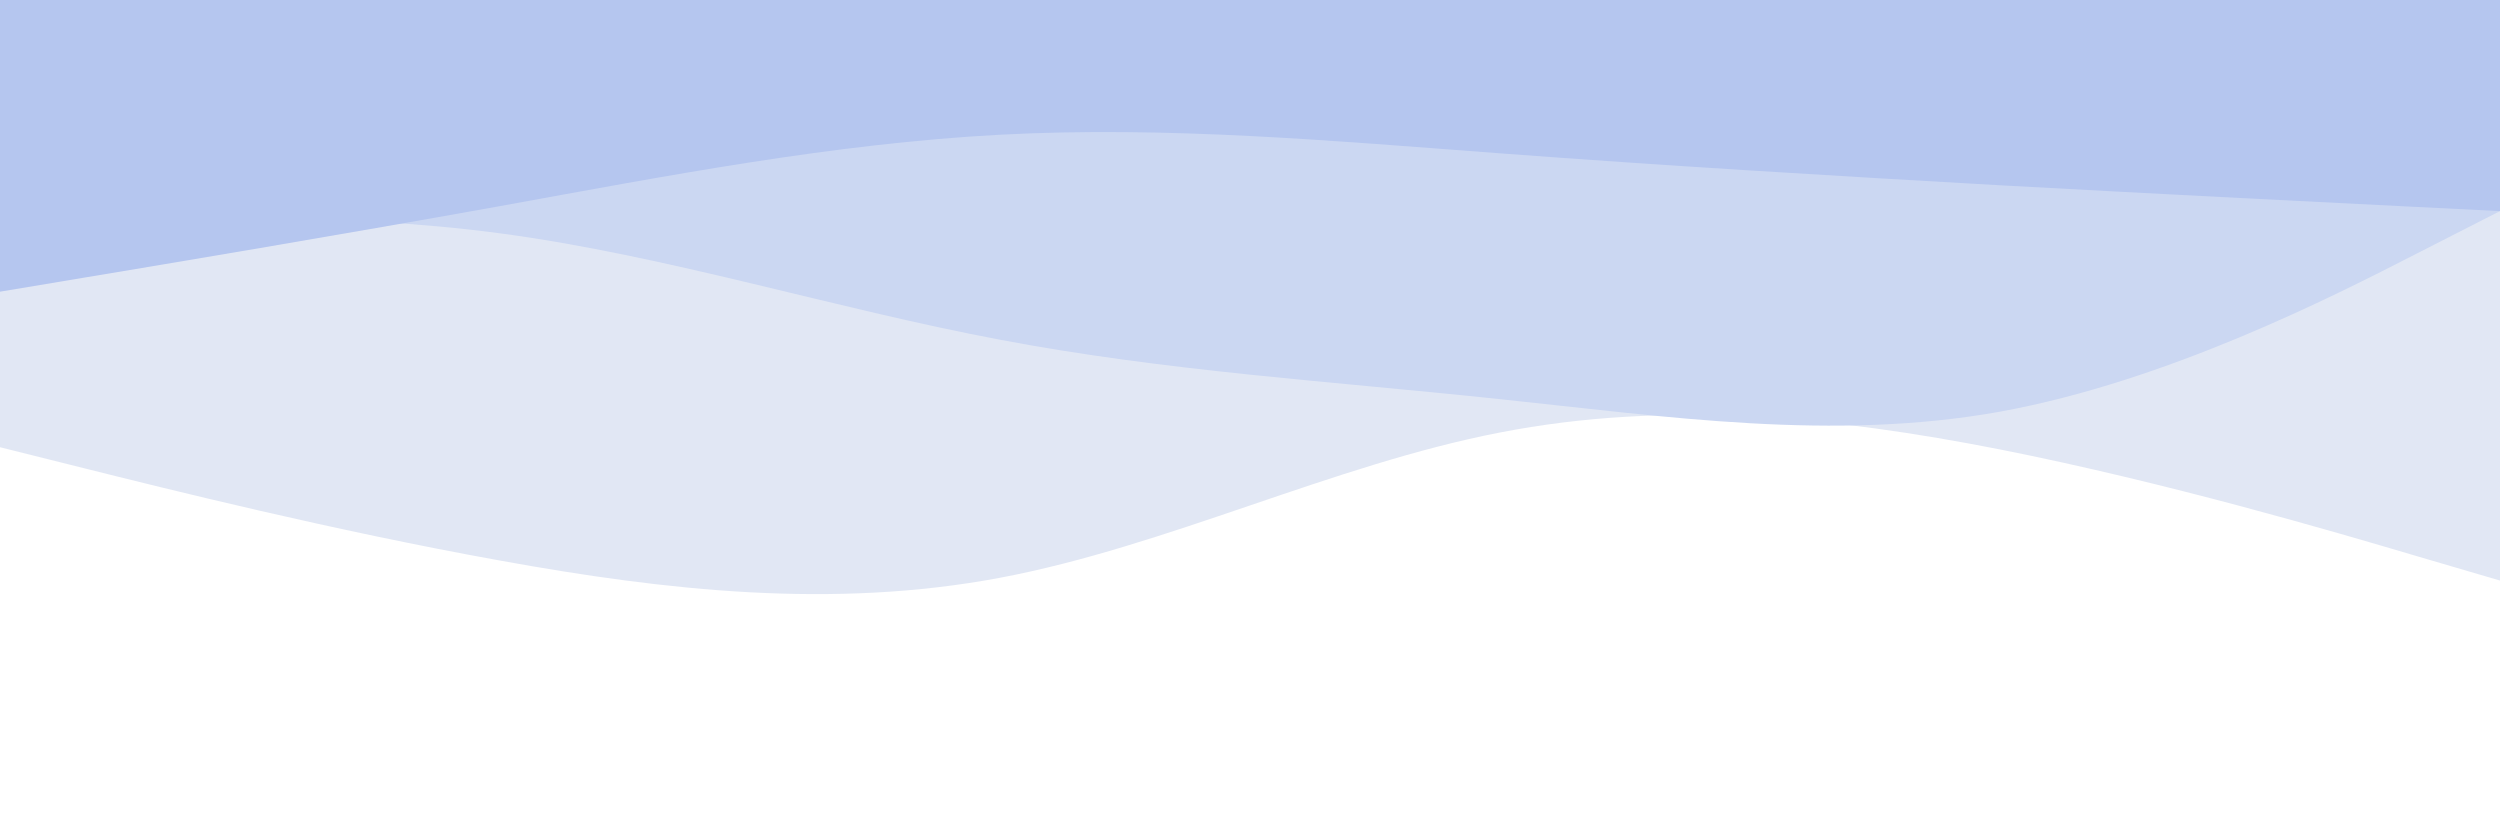
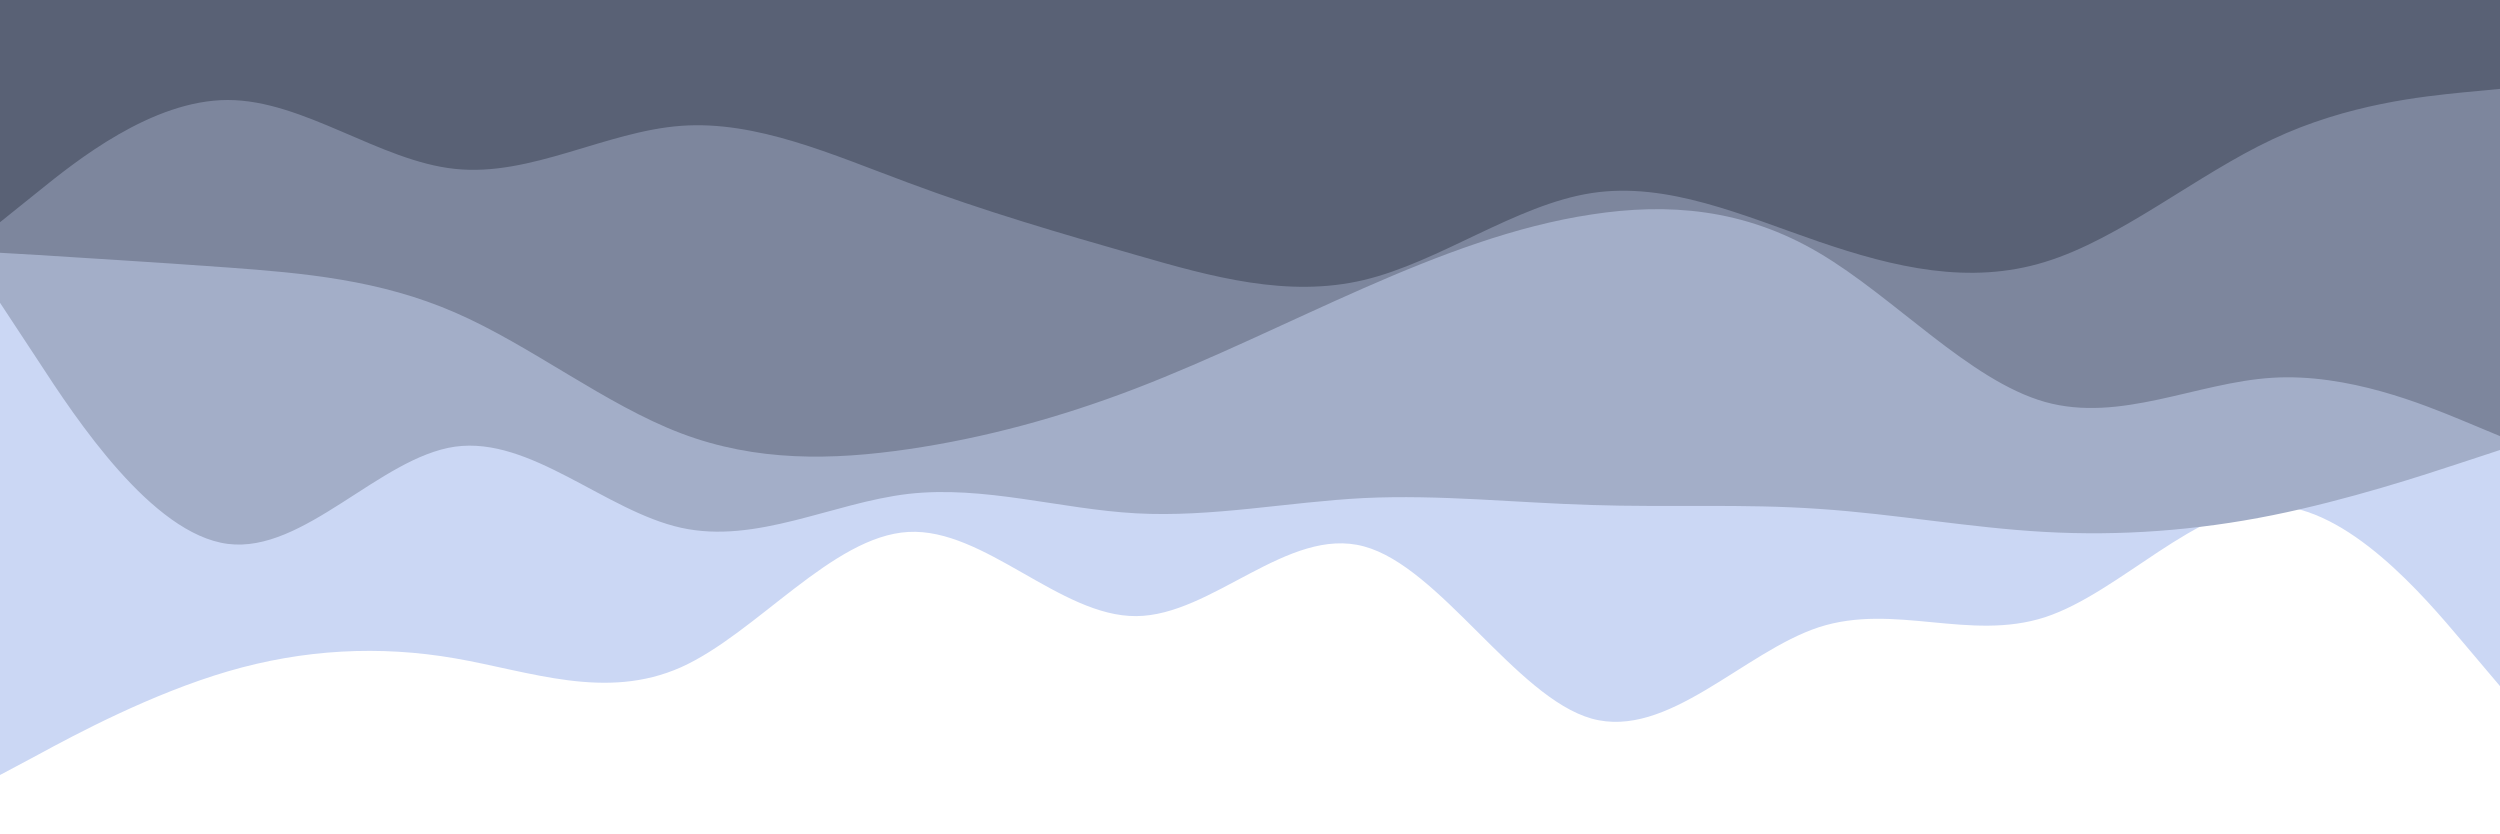
<svg xmlns="http://www.w3.org/2000/svg" id="visual" viewBox="0 0 900 300" width="900" height="300" version="1.1">
-   <path d="M0 161L30 168.5C60 176 120 191 180 201.8C240 212.7 300 219.3 360 208C420 196.7 480 167.3 540 155.7C600 144 660 150 720 161.8C780 173.7 840 191.3 870 200.2L900 209L900 0L870 0C840 0 780 0 720 0C660 0 600 0 540 0C480 0 420 0 360 0C300 0 240 0 180 0C120 0 60 0 30 0L0 0Z" fill="#e1e7f4" />
-   <path d="M0 82L30 80.5C60 79 120 76 180 84C240 92 300 111 360 122.3C420 133.7 480 137.3 540 143.7C600 150 660 159 720 148.2C780 137.3 840 106.7 870 91.3L900 76L900 0L870 0C840 0 780 0 720 0C660 0 600 0 540 0C480 0 420 0 360 0C300 0 240 0 180 0C120 0 60 0 30 0L0 0Z" fill="#cbd7f2" />
-   <path d="M0 105L30 100C60 95 120 85 180 74.2C240 63.3 300 51.7 360 48.5C420 45.3 480 50.7 540 55.2C600 59.7 660 63.3 720 66.7C780 70 840 73 870 74.5L900 76L900 0L870 0C840 0 780 0 720 0C660 0 600 0 540 0C480 0 420 0 360 0C300 0 240 0 180 0C120 0 60 0 30 0L0 0Z" fill="#b5c6ef" />
+   <path d="M0 279L13.7 271.7C27.3 264.3 54.7 249.7 82 241.7C109.3 233.7 136.7 232.3 163.8 237C191 241.7 218 252.3 245.2 240.2C272.3 228 299.7 193 327 191.5C354.3 190 381.7 222 409 221.8C436.3 221.7 463.7 189.3 491 196.7C518.3 204 545.7 251 573 258.7C600.3 266.3 627.7 234.7 654.8 225.8C682 217 709 231 736.2 222.2C763.3 213.3 790.7 181.7 818 182C845.3 182.3 872.7 214.7 886.3 230.8L900 247L900 0L886.3 0C872.7 0 845.3 0 818 0C790.7 0 763.3 0 736.2 0C709 0 682 0 654.8 0C627.7 0 600.3 0 573 0C545.7 0 518.3 0 491 0C463.7 0 436.3 0 409 0C381.7 0 354.3 0 327 0C299.7 0 272.3 0 245.2 0C218 0 191 0 163.8 0C136.7 0 109.3 0 82 0C54.7 0 27.3 0 13.7 0L0 0Z" fill="#cbd7f4" />
+   <path d="M0 109L13.7 129.8C27.3 150.7 54.7 192.3 82 195.8C109.3 199.3 136.7 164.7 163.8 160.8C191 157 218 184 245.2 190C272.3 196 299.7 181 327 177.8C354.3 174.7 381.7 183.3 409 184.8C436.3 186.3 463.7 180.7 491 179.3C518.3 178 545.7 181 573 181.8C600.3 182.7 627.7 181.3 654.8 183.2C682 185 709 190 736.2 191.5C763.3 193 790.7 191 818 185.5C845.3 180 872.7 171 886.3 166.5L900 162L900 0L886.3 0C872.7 0 845.3 0 818 0C790.7 0 763.3 0 736.2 0C709 0 682 0 654.8 0C627.7 0 600.3 0 573 0C545.7 0 518.3 0 491 0C463.7 0 436.3 0 409 0C381.7 0 354.3 0 327 0C299.7 0 272.3 0 245.2 0C218 0 191 0 163.8 0C136.7 0 109.3 0 82 0C54.7 0 27.3 0 13.7 0L0 0Z" fill="#a3aec8" />
+   <path d="M0 91L13.7 91.8C27.3 92.7 54.7 94.3 82 96.3C109.3 98.3 136.7 100.7 163.8 112.5C191 124.3 218 145.7 245.2 156C272.3 166.3 299.7 165.7 327 161.7C354.3 157.7 381.7 150.3 409 139.8C436.3 129.3 463.7 115.7 491 103.7C518.3 91.7 545.7 81.3 573 77.2C600.3 73 627.7 75 654.8 91C682 107 709 137 736.2 144.7C763.3 152.3 790.7 137.7 818 136C845.3 134.3 872.7 145.7 886.3 151.3L900 157L900 0L886.3 0C872.7 0 845.3 0 818 0C790.7 0 763.3 0 736.2 0C709 0 682 0 654.8 0C627.7 0 600.3 0 573 0C545.7 0 518.3 0 491 0C463.7 0 436.3 0 409 0C381.7 0 354.3 0 327 0C299.7 0 272.3 0 245.2 0C218 0 191 0 163.8 0C136.7 0 109.3 0 82 0C54.7 0 27.3 0 13.7 0L0 0Z" fill="#7d869d" />
+   <path d="M0 80L13.7 69C27.3 58 54.7 36 82 36C109.3 36 136.7 58 163.8 60.8C191 63.7 218 47.3 245.2 45.3C272.3 43.3 299.7 55.7 327 65.8C354.3 76 381.7 84 409 91.8C436.3 99.7 463.7 107.3 491 100.8C518.3 94.3 545.7 73.7 573 69.5C600.3 65.3 627.7 77.7 654.8 87C682 96.3 709 102.7 736.2 94.3C763.3 86 790.7 63 818 50.2C845.3 37.3 872.7 34.7 886.3 33.3L900 32L900 0L886.3 0C872.7 0 845.3 0 818 0C790.7 0 763.3 0 736.2 0C709 0 682 0 654.8 0C627.7 0 600.3 0 573 0C545.7 0 518.3 0 491 0C463.7 0 436.3 0 409 0C381.7 0 354.3 0 327 0C299.7 0 272.3 0 245.2 0C218 0 191 0 163.8 0C136.7 0 109.3 0 82 0C54.7 0 27.3 0 13.7 0L0 0Z" fill="#596175" />
</svg>
